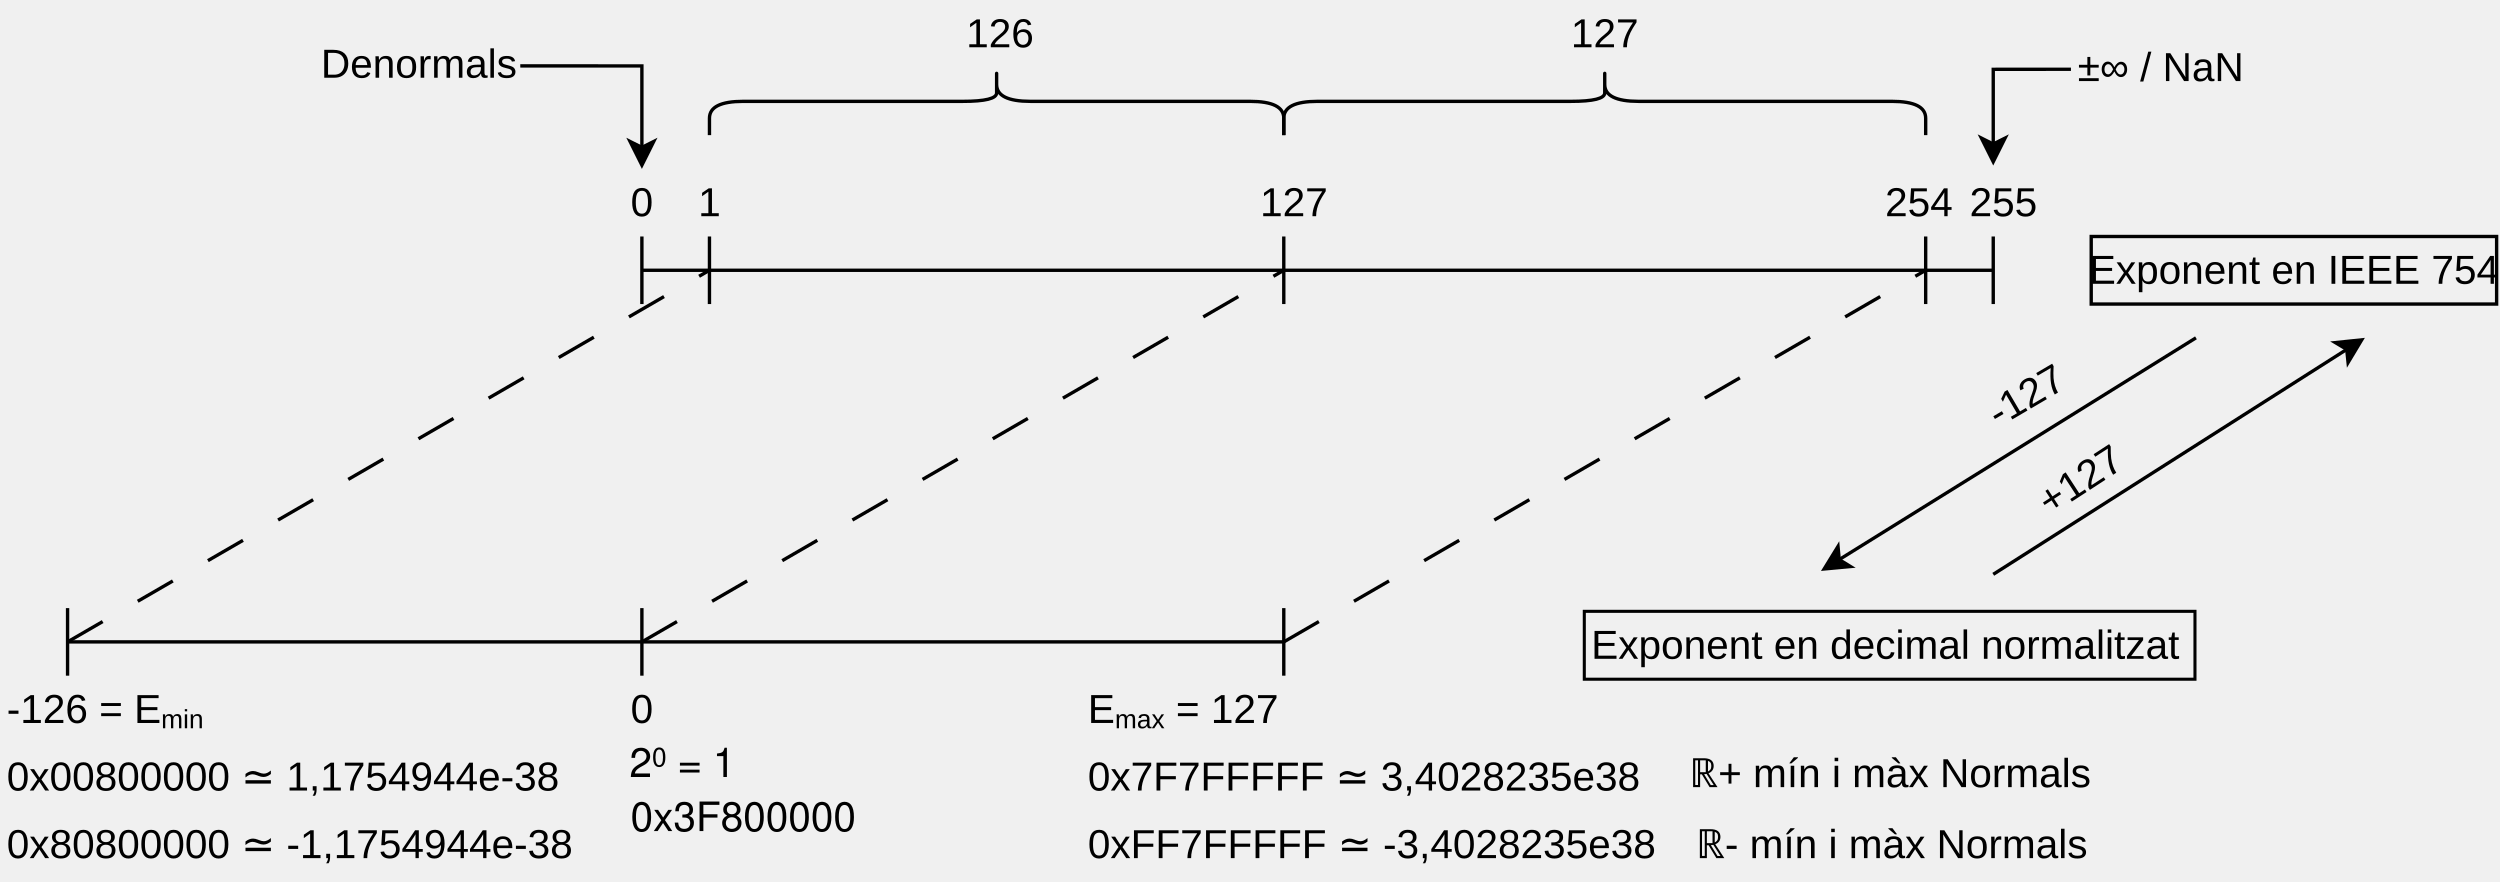
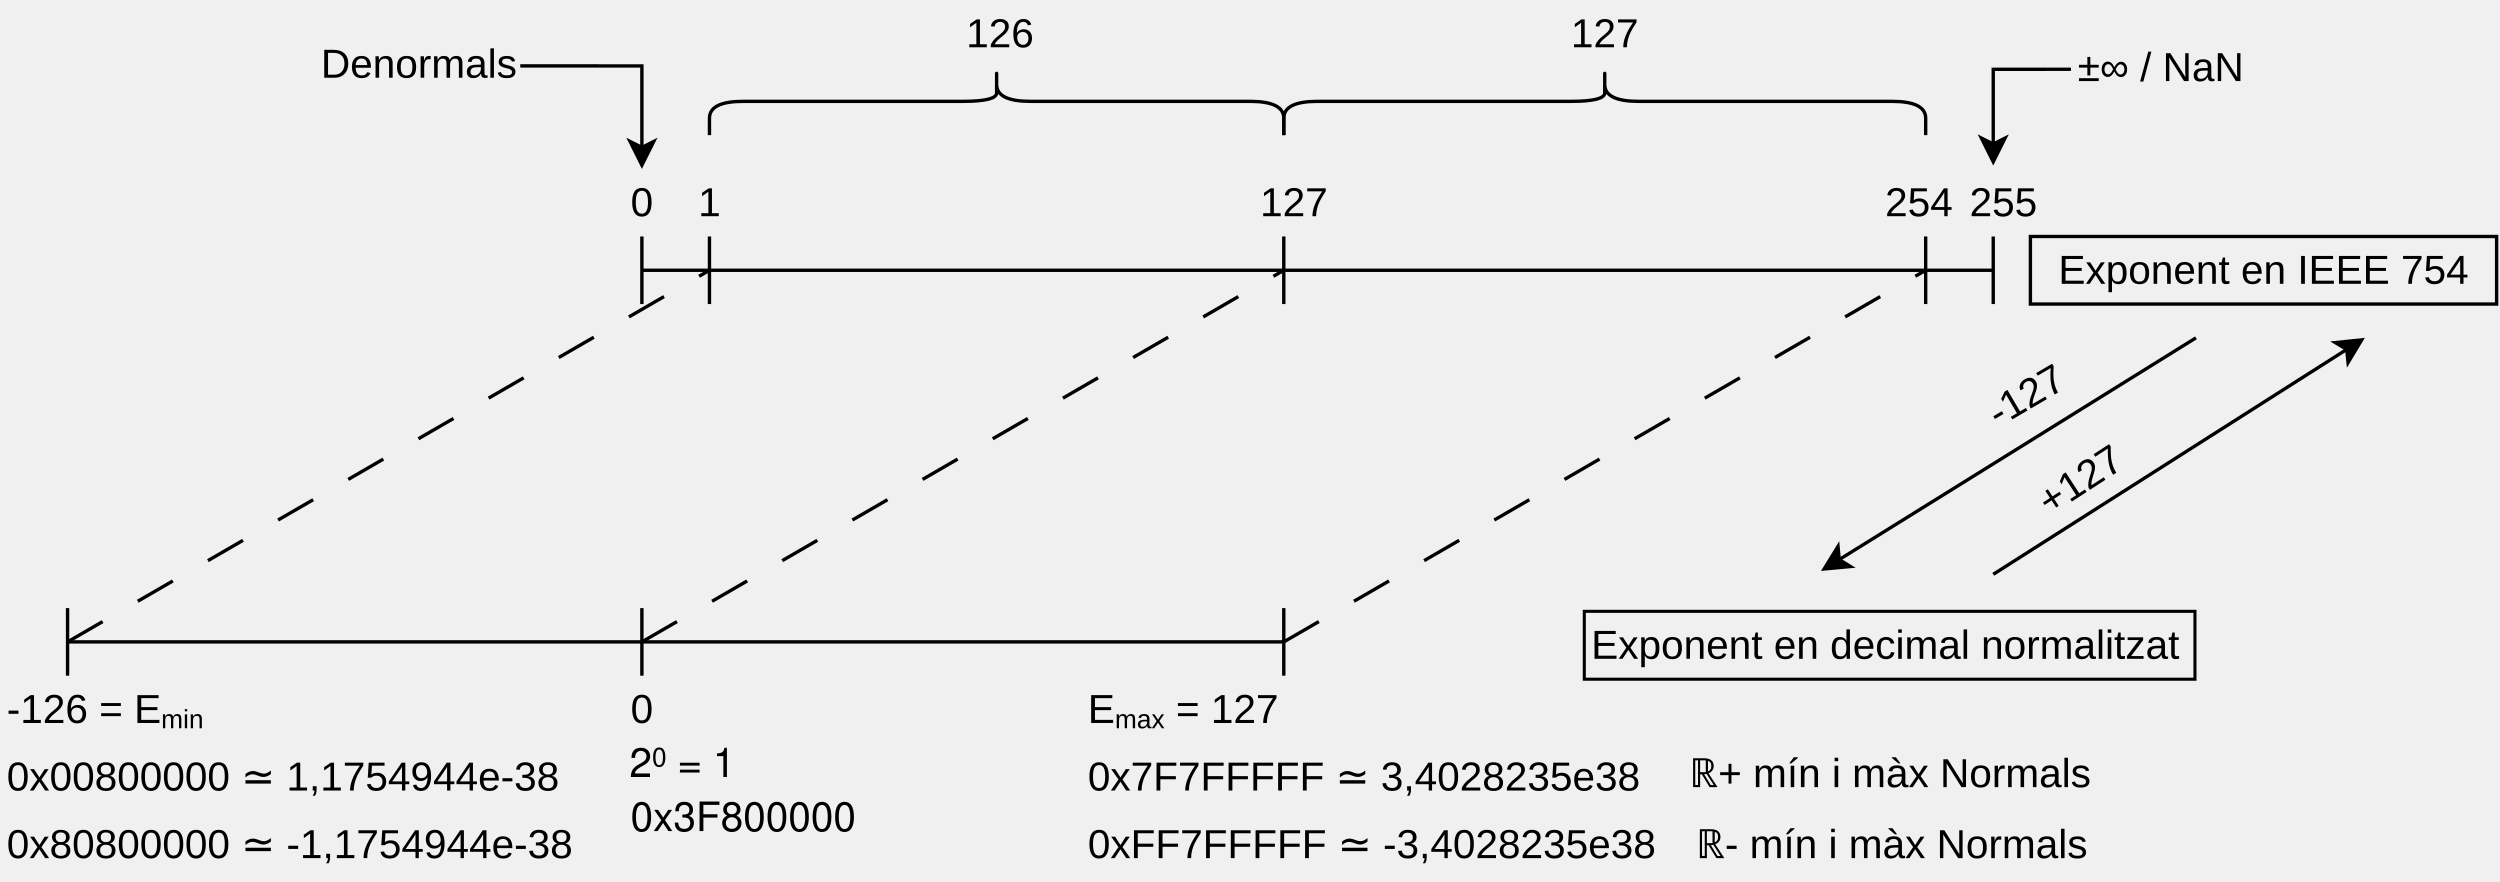
<svg xmlns="http://www.w3.org/2000/svg" version="1.1" width="740px" height="261px" viewBox="0 0 740 261" id="svg141">
  <defs id="defs1" />
  <g id="g141">
    <path d="M 190,190 380,80" fill="none" stroke="#000000" style="stroke:#000000" stroke-miterlimit="10" stroke-dasharray="12, 12" id="path2" />
    <path d="M 380,190 570,80" fill="none" stroke="#000000" style="stroke:#000000" stroke-miterlimit="10" stroke-dasharray="12, 12" id="path4" />
    <path d="M 20,190 210,80" fill="none" stroke="#000000" style="stroke:#000000" stroke-miterlimit="10" stroke-dasharray="12, 12" id="path6" />
    <text x="190" y="64" fill="#000000" font-family="'Liberation Sans', Arial, Helvetica, sans-serif" font-size="12px" text-anchor="middle" id="text9">0</text>
    <text x="2" y="214" fill="#000000" font-family="'Liberation Sans', Arial, Helvetica, sans-serif" font-size="12px" id="text13">-126 = E<tspan style="font-size:65%;baseline-shift:sub" id="tspan145">min</tspan>
    </text>
    <text x="210" y="64" fill="#000000" font-family="'Liberation Sans', Arial, Helvetica, sans-serif" font-size="12px" text-anchor="middle" id="text17">1</text>
    <text x="568" y="64" fill="#000000" font-family="'Liberation Sans', Arial, Helvetica, sans-serif" font-size="12px" text-anchor="middle" id="text21">254</text>
    <text x="593" y="64" fill="#000000" font-family="'Liberation Sans', Arial, Helvetica, sans-serif" font-size="12px" text-anchor="middle" id="text25">255</text>
    <text x="383" y="64" fill="#000000" font-family="'Liberation Sans', Arial, Helvetica, sans-serif" font-size="12px" text-anchor="middle" id="text29">127</text>
    <path d="M 20,190 H 380" fill="none" stroke="#000000" style="stroke:#000000" stroke-miterlimit="10" id="path33" />
    <path d="m 190,180 v 20" fill="none" stroke="#000000" style="stroke:#000000" stroke-miterlimit="10" id="path35" />
    <path d="m 20,180 v 20" fill="none" stroke="#000000" style="stroke:#000000" stroke-miterlimit="10" id="path37" />
    <path d="m 380,180 v 20" fill="none" stroke="#000000" style="stroke:#000000" stroke-miterlimit="10" id="path39" />
    <text x="190" y="214" fill="#000000" font-family="'Liberation Sans', Arial, Helvetica, sans-serif" font-size="12px" text-anchor="middle" id="text43">0</text>
    <path d="m 380,40 v -5 q 0,-5 -10,-5 h -65 q -10,0 -10,-5 v -2.5 q 0,-2.5 0,2.5 v 2.5 q 0,2.5 -10,2.5 h -65 q -10,0 -10,5 v 5" fill="none" stroke="#000000" style="stroke:#000000" stroke-miterlimit="10" pointer-events="all" id="path46" />
    <path d="M 190,80 H 590" fill="none" stroke="#000000" style="stroke:#000000" stroke-miterlimit="10" id="path48" />
    <path d="M 590,70 V 90" fill="none" stroke="#000000" style="stroke:#000000" stroke-miterlimit="10" id="path50" />
    <path d="M 380,70 V 90" fill="none" stroke="#000000" style="stroke:#000000" stroke-miterlimit="10" id="path52" />
    <path d="M 190,70 V 90" fill="none" stroke="#000000" style="stroke:#000000" stroke-miterlimit="10" id="path54" />
    <path d="M 210,70 V 90" fill="none" stroke="#000000" style="stroke:#000000" stroke-miterlimit="10" id="path56" />
    <path d="M 570,70 V 90" fill="none" stroke="#000000" style="stroke:#000000" stroke-miterlimit="10" id="path58" />
    <path d="m 570,40 v -5 q 0,-5 -10,-5 h -75 q -10,0 -10,-5 v -2.5 q 0,-2.5 0,2.5 v 2.5 q 0,2.5 -10,2.5 h -75 q -10,0 -10,5 v 5" fill="none" stroke="#000000" style="stroke:#000000" stroke-miterlimit="10" pointer-events="all" id="path60" />
    <text x="475" y="14" fill="#000000" font-family="'Liberation Sans', Arial, Helvetica, sans-serif" font-size="12px" text-anchor="middle" id="text63">127</text>
    <text x="296" y="14" fill="#000000" font-family="'Liberation Sans', Arial, Helvetica, sans-serif" font-size="12px" text-anchor="middle" id="text67">126</text>
-     <rect x="619" y="70" width="120" height="20" fill="#ffffff" style="fill:none" stroke="#000000" pointer-events="all" id="rect70" />
-     <text x="679" y="84" fill="#000000" font-family="'Liberation Sans', Arial, Helvetica, sans-serif" font-size="12px" text-anchor="middle" id="text71">Exponent en IEEE 754</text>
+     <rect x="601" y="70" width="138" height="20" fill="#ffffff" style="fill:none" stroke="#000000" pointer-events="all" id="rect70" />
+     <text x="670" y="84" fill="#000000" font-family="'Liberation Sans', Arial, Helvetica, sans-serif" font-size="12px" text-anchor="middle" id="text71">Exponent en IEEE 754</text>
    <rect x="468.953" y="180.953" width="180.759" height="20.094" fill="#ffffff" style="fill:none;stroke-width:0.906" stroke="#000000" pointer-events="all" id="rect74" />
    <text x="471" y="195" fill="#000000" font-family="'Liberation Sans', Arial, Helvetica, sans-serif" font-size="12px" id="text75">Exponent en decimal normalitzat</text>
    <path d="M 590,170 694.63,103.42" fill="none" stroke="#000000" stroke-miterlimit="10" id="path78" />
    <path d="m 699.06,100.6 -4.03,6.71 -0.4,-3.89 -3.36,-2.01 z" fill="#000000" stroke="#000000" stroke-miterlimit="10" pointer-events="all" id="path79" />
    <path d="M 544.41,165.64 650,100" fill="none" stroke="#000000" stroke-miterlimit="10" id="path80" />
    <path d="m 539.95,168.41 4.1,-6.67 0.36,3.9 3.33,2.05 z" fill="#000000" stroke="#000000" stroke-miterlimit="10" pointer-events="all" id="path81" />
    <text x="457.9" y="408.644" fill="#000000" font-family="'Liberation Sans', Arial, Helvetica, sans-serif" font-size="12px" text-anchor="middle" id="text83" transform="rotate(-30.41903)">-127</text>
    <text x="439.03" y="458.562" fill="#000000" font-family="'Liberation Sans', Arial, Helvetica, sans-serif" font-size="12px" text-anchor="middle" id="text87" transform="rotate(-33.00484)">+127</text>
    <text x="322" y="214" fill="#000000" font-family="'Liberation Sans', Arial, Helvetica, sans-serif" font-size="12px" id="text93">E<tspan style="font-size:65%;baseline-shift:sub" id="tspan146">max</tspan> = 127</text>
    <text x="202" y="230" fill="#000000" font-family="'Liberation Sans', Arial, Helvetica, sans-serif" font-size="12px" text-anchor="middle" id="text97" style="font-style:normal;font-variant:normal;font-weight:normal;font-stretch:normal;font-size:12px;font-family:Helvetica;-inkscape-font-specification:'Helvetica, Normal';font-variant-ligatures:normal;font-variant-caps:normal;font-variant-numeric:normal;font-variant-east-asian:normal;text-anchor:middle">
      <tspan id="tspan143" x="202" y="230">2<tspan style="font-size:65%;baseline-shift:super" id="tspan144">0</tspan> = 1</tspan>
    </text>
    <text x="500" y="233" fill="#000000" font-family="'Liberation Sans', Arial, Helvetica, sans-serif" font-size="12px" id="text101">ℝ+ mín i màx Normals</text>
    <text x="2" y="234" fill="#000000" font-family="'Liberation Sans', Arial, Helvetica, sans-serif" font-size="12px" id="text105">0x00800000 ≃ 1,1754944e-38</text>
    <path d="m 154,19.5 36,0.02 v 24.11" fill="none" stroke="#000000" style="stroke:#000000" stroke-miterlimit="10" id="path110" />
    <path d="m 190,48.88 -3.5,-7 3.5,1.75 3.5,-1.75 z" fill="#000000" style="fill:#000000;stroke:#000000" stroke="#000000" stroke-miterlimit="10" pointer-events="all" id="path111" />
    <text x="124" y="23" fill="#000000" font-family="'Liberation Sans', Arial, Helvetica, sans-serif" font-size="12px" text-anchor="middle" id="text113">Denormals</text>
    <text x="502" y="254" fill="#000000" font-family="'Liberation Sans', Arial, Helvetica, sans-serif" font-size="12px" id="text117">ℝ- mín i màx Normals</text>
    <path d="m 613,20.5 -23,0.02 v 22.11" fill="none" stroke="#000000" style="stroke:#000000" stroke-miterlimit="10" id="path120" />
    <path d="m 590,47.88 -3.5,-7 3.5,1.75 3.5,-1.75 z" fill="#000000" style="fill:#000000;stroke:#000000" stroke="#000000" stroke-miterlimit="10" pointer-events="all" id="path121" />
    <text x="615" y="24" fill="#000000" font-family="'Liberation Sans', Arial, Helvetica, sans-serif" font-size="12px" id="text123">±∞ / NaN</text>
    <text x="2" y="254" fill="#000000" font-family="'Liberation Sans', Arial, Helvetica, sans-serif" font-size="12px" id="text127">0x80800000 ≃ -1,1754944e-38</text>
    <text x="322" y="234" fill="#000000" font-family="'Liberation Sans', Arial, Helvetica, sans-serif" font-size="12px" id="text131">0x7F7FFFFF ≃ 3,4028235e38</text>
    <text x="322" y="254" fill="#000000" font-family="'Liberation Sans', Arial, Helvetica, sans-serif" font-size="12px" id="text135">0xFF7FFFFF ≃ -3,4028235e38</text>
    <text x="220" y="246" fill="#000000" font-family="'Liberation Sans', Arial, Helvetica, sans-serif" font-size="12px" text-anchor="middle" id="text3" style="font-style:normal;font-variant:normal;font-weight:normal;font-stretch:normal;font-size:12px;font-family:Helvetica;-inkscape-font-specification:'Helvetica, Normal';font-variant-ligatures:normal;font-variant-caps:normal;font-variant-numeric:normal;font-variant-east-asian:normal;text-anchor:middle">
      <tspan id="tspan3" x="220" y="246">0x3F800000</tspan>
    </text>
  </g>
</svg>
